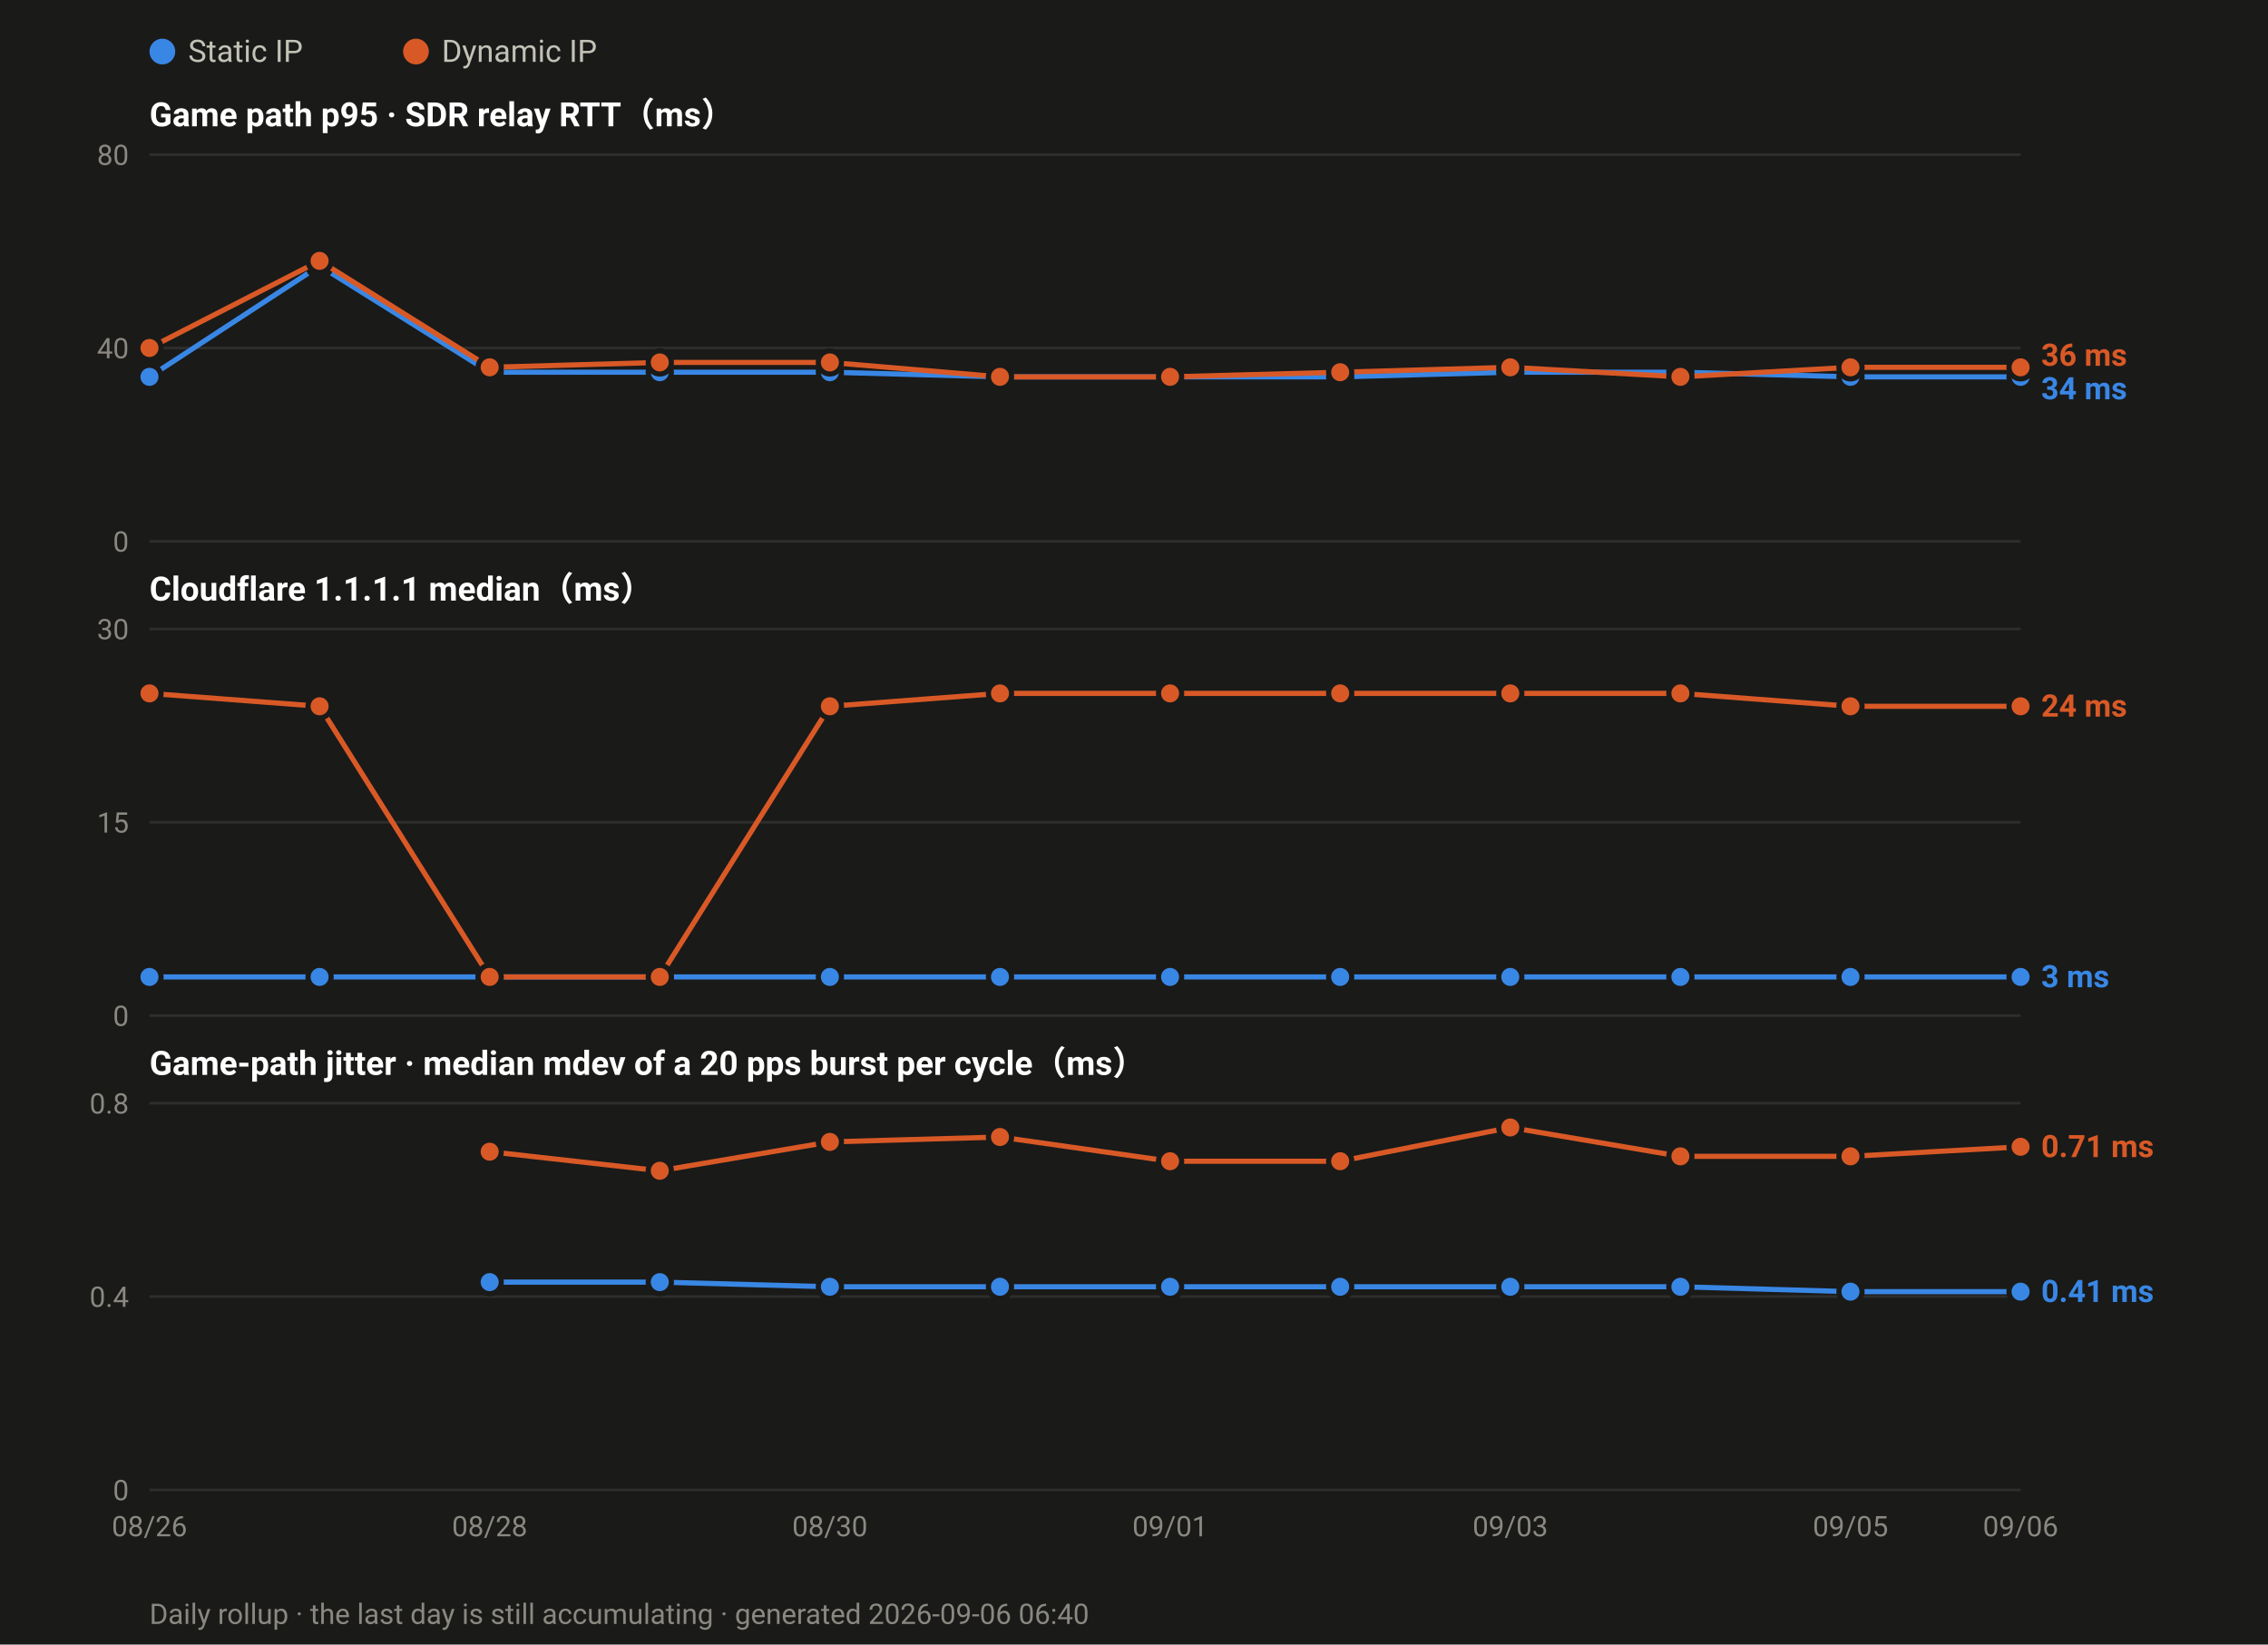
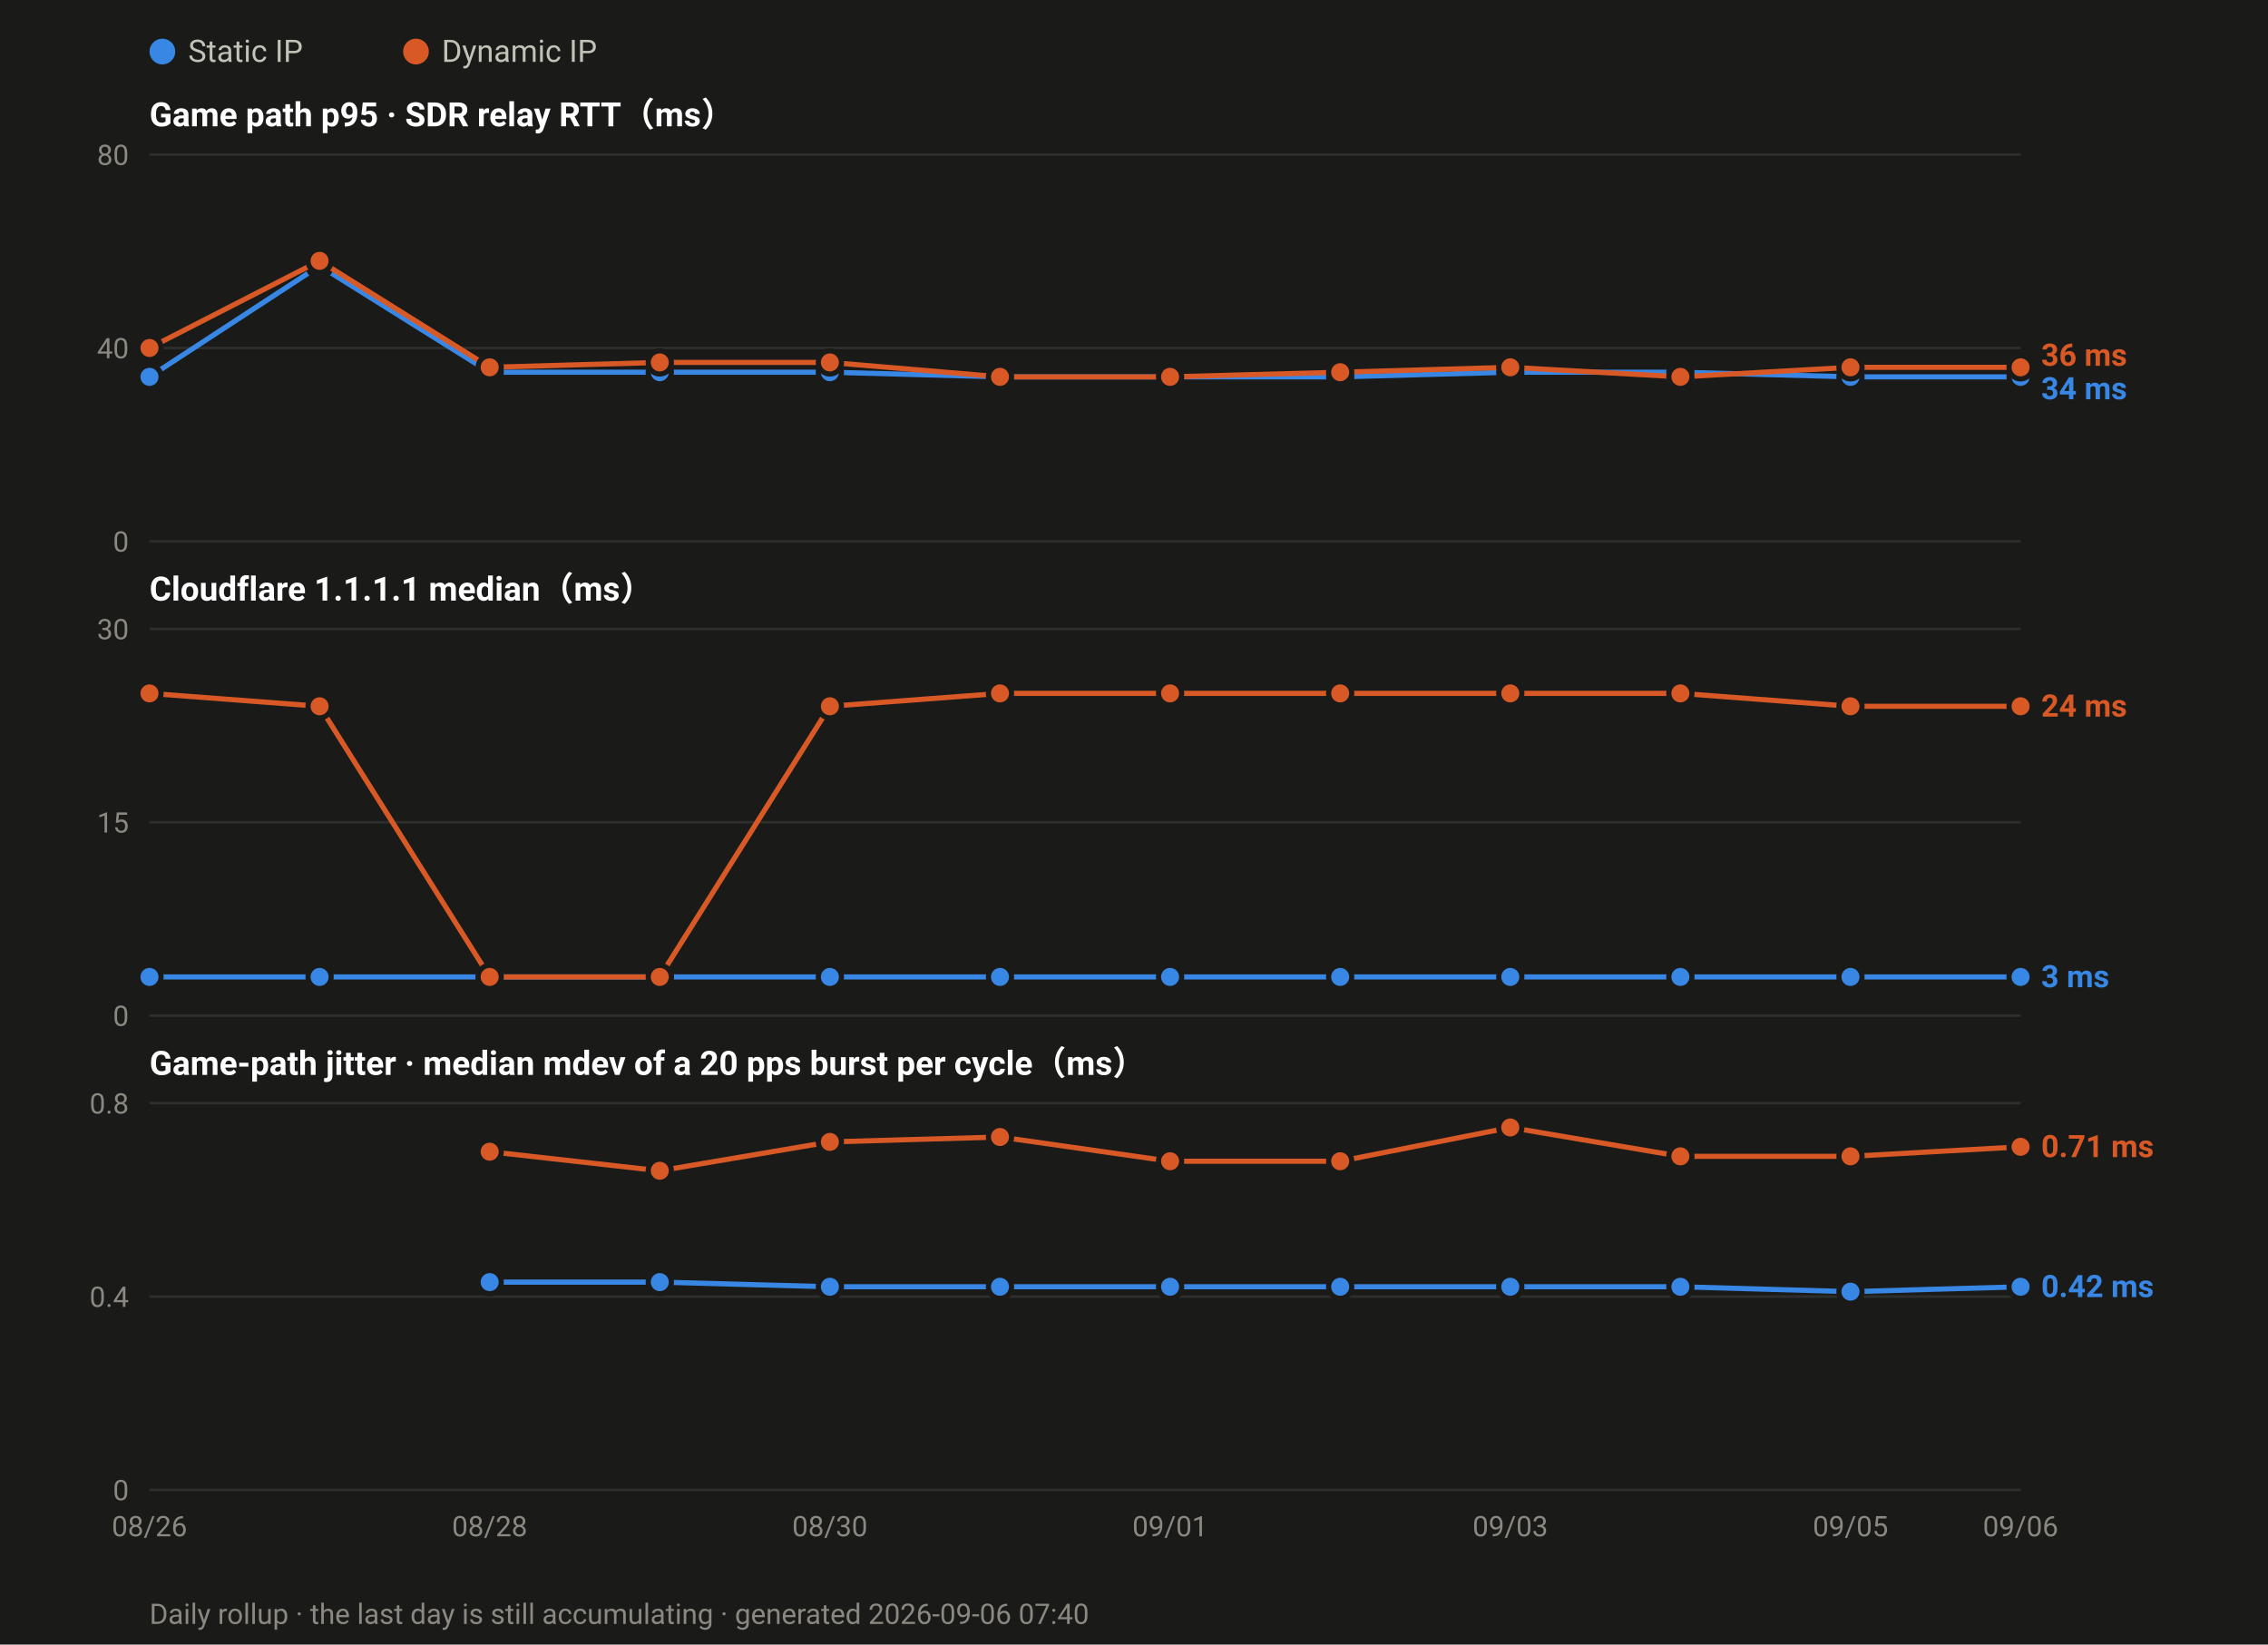
<svg xmlns="http://www.w3.org/2000/svg" width="880" height="638" viewBox="0 0 880 638" font-family="ui-sans-serif,-apple-system,Segoe UI,Roboto,Helvetica,Arial,sans-serif">
  <rect width="880" height="638" fill="#1a1a19" />
  <circle cx="63.0" cy="20" r="5" fill="#3987e5" />
  <text x="73.0" y="24" font-size="12" fill="#c3c2b7">Static IP</text>
  <circle cx="161.4" cy="20" r="5" fill="#d95926" />
  <text x="171.4" y="24" font-size="12" fill="#c3c2b7">Dynamic IP</text>
  <text x="58" y="49.0" font-size="13" font-weight="600" fill="#ffffff">Game path p95 · SDR relay RTT（ms）</text>
  <line x1="58" y1="210.0" x2="784.0" y2="210.0" stroke="#2e2e2c" stroke-width="1" />
  <text x="50" y="214.0" font-size="11" text-anchor="end" fill="#8a8880">0</text>
  <line x1="58" y1="135.0" x2="784.0" y2="135.0" stroke="#2e2e2c" stroke-width="1" />
  <text x="50" y="139.0" font-size="11" text-anchor="end" fill="#8a8880">40</text>
  <line x1="58" y1="60.0" x2="784.0" y2="60.0" stroke="#2e2e2c" stroke-width="1" />
  <text x="50" y="64.0" font-size="11" text-anchor="end" fill="#8a8880">80</text>
  <polyline fill="none" stroke="#3987e5" stroke-width="2" stroke-linejoin="round" points="58.0,146.2 124.0,103.1 190.0,144.4 256.0,144.4 322.0,144.4 388.0,146.2 454.0,146.2 520.0,146.2 586.0,144.4 652.0,144.4 718.0,146.2 784.0,146.2" />
  <circle cx="58.0" cy="146.2" r="4.5" fill="#3987e5" stroke="#1a1a19" stroke-width="2" />
  <circle cx="124.0" cy="103.1" r="4.5" fill="#3987e5" stroke="#1a1a19" stroke-width="2" />
  <circle cx="190.0" cy="144.4" r="4.5" fill="#3987e5" stroke="#1a1a19" stroke-width="2" />
  <circle cx="256.0" cy="144.4" r="4.5" fill="#3987e5" stroke="#1a1a19" stroke-width="2" />
  <circle cx="322.0" cy="144.4" r="4.5" fill="#3987e5" stroke="#1a1a19" stroke-width="2" />
  <circle cx="388.0" cy="146.2" r="4.5" fill="#3987e5" stroke="#1a1a19" stroke-width="2" />
  <circle cx="454.0" cy="146.2" r="4.5" fill="#3987e5" stroke="#1a1a19" stroke-width="2" />
  <circle cx="520.0" cy="146.2" r="4.5" fill="#3987e5" stroke="#1a1a19" stroke-width="2" />
  <circle cx="586.0" cy="144.4" r="4.5" fill="#3987e5" stroke="#1a1a19" stroke-width="2" />
  <circle cx="652.0" cy="144.4" r="4.5" fill="#3987e5" stroke="#1a1a19" stroke-width="2" />
  <circle cx="718.0" cy="146.2" r="4.5" fill="#3987e5" stroke="#1a1a19" stroke-width="2" />
  <circle cx="784.0" cy="146.2" r="4.5" fill="#3987e5" stroke="#1a1a19" stroke-width="2" />
  <polyline fill="none" stroke="#d95926" stroke-width="2" stroke-linejoin="round" points="58.0,135.0 124.0,101.2 190.0,142.5 256.0,140.6 322.0,140.6 388.0,146.2 454.0,146.2 520.0,144.4 586.0,142.5 652.0,146.2 718.0,142.5 784.0,142.5" />
  <circle cx="58.0" cy="135.0" r="4.5" fill="#d95926" stroke="#1a1a19" stroke-width="2" />
  <circle cx="124.0" cy="101.2" r="4.5" fill="#d95926" stroke="#1a1a19" stroke-width="2" />
  <circle cx="190.0" cy="142.5" r="4.5" fill="#d95926" stroke="#1a1a19" stroke-width="2" />
  <circle cx="256.0" cy="140.6" r="4.5" fill="#d95926" stroke="#1a1a19" stroke-width="2" />
  <circle cx="322.0" cy="140.6" r="4.5" fill="#d95926" stroke="#1a1a19" stroke-width="2" />
  <circle cx="388.0" cy="146.2" r="4.5" fill="#d95926" stroke="#1a1a19" stroke-width="2" />
  <circle cx="454.0" cy="146.2" r="4.5" fill="#d95926" stroke="#1a1a19" stroke-width="2" />
  <circle cx="520.0" cy="144.4" r="4.5" fill="#d95926" stroke="#1a1a19" stroke-width="2" />
  <circle cx="586.0" cy="142.5" r="4.5" fill="#d95926" stroke="#1a1a19" stroke-width="2" />
  <circle cx="652.0" cy="146.2" r="4.5" fill="#d95926" stroke="#1a1a19" stroke-width="2" />
  <circle cx="718.0" cy="142.5" r="4.5" fill="#d95926" stroke="#1a1a19" stroke-width="2" />
  <circle cx="784.0" cy="142.5" r="4.5" fill="#d95926" stroke="#1a1a19" stroke-width="2" />
  <text x="792.0" y="141.9" font-size="12" font-weight="600" fill="#d95926">36 ms</text>
  <text x="792.0" y="154.9" font-size="12" font-weight="600" fill="#3987e5">34 ms</text>
  <text x="58" y="233.0" font-size="13" font-weight="600" fill="#ffffff">Cloudflare 1.1.1.1 median（ms）</text>
  <line x1="58" y1="394.0" x2="784.0" y2="394.0" stroke="#2e2e2c" stroke-width="1" />
  <text x="50" y="398.0" font-size="11" text-anchor="end" fill="#8a8880">0</text>
  <line x1="58" y1="319.0" x2="784.0" y2="319.0" stroke="#2e2e2c" stroke-width="1" />
  <text x="50" y="323.0" font-size="11" text-anchor="end" fill="#8a8880">15</text>
  <line x1="58" y1="244.0" x2="784.0" y2="244.0" stroke="#2e2e2c" stroke-width="1" />
  <text x="50" y="248.0" font-size="11" text-anchor="end" fill="#8a8880">30</text>
  <polyline fill="none" stroke="#3987e5" stroke-width="2" stroke-linejoin="round" points="58.0,379.0 124.0,379.0 190.0,379.0 256.0,379.0 322.0,379.0 388.0,379.0 454.0,379.0 520.0,379.0 586.0,379.0 652.0,379.0 718.0,379.0 784.0,379.0" />
  <circle cx="58.0" cy="379.0" r="4.5" fill="#3987e5" stroke="#1a1a19" stroke-width="2" />
  <circle cx="124.0" cy="379.0" r="4.5" fill="#3987e5" stroke="#1a1a19" stroke-width="2" />
  <circle cx="190.0" cy="379.0" r="4.5" fill="#3987e5" stroke="#1a1a19" stroke-width="2" />
  <circle cx="256.0" cy="379.0" r="4.5" fill="#3987e5" stroke="#1a1a19" stroke-width="2" />
  <circle cx="322.0" cy="379.0" r="4.5" fill="#3987e5" stroke="#1a1a19" stroke-width="2" />
  <circle cx="388.0" cy="379.0" r="4.5" fill="#3987e5" stroke="#1a1a19" stroke-width="2" />
  <circle cx="454.0" cy="379.0" r="4.5" fill="#3987e5" stroke="#1a1a19" stroke-width="2" />
  <circle cx="520.0" cy="379.0" r="4.5" fill="#3987e5" stroke="#1a1a19" stroke-width="2" />
  <circle cx="586.0" cy="379.0" r="4.5" fill="#3987e5" stroke="#1a1a19" stroke-width="2" />
  <circle cx="652.0" cy="379.0" r="4.5" fill="#3987e5" stroke="#1a1a19" stroke-width="2" />
  <circle cx="718.0" cy="379.0" r="4.5" fill="#3987e5" stroke="#1a1a19" stroke-width="2" />
  <circle cx="784.0" cy="379.0" r="4.5" fill="#3987e5" stroke="#1a1a19" stroke-width="2" />
  <polyline fill="none" stroke="#d95926" stroke-width="2" stroke-linejoin="round" points="58.0,269.0 124.0,274.0 190.0,379.0 256.0,379.0 322.0,274.0 388.0,269.0 454.0,269.0 520.0,269.0 586.0,269.0 652.0,269.0 718.0,274.0 784.0,274.0" />
  <circle cx="58.0" cy="269.0" r="4.5" fill="#d95926" stroke="#1a1a19" stroke-width="2" />
  <circle cx="124.0" cy="274.0" r="4.5" fill="#d95926" stroke="#1a1a19" stroke-width="2" />
  <circle cx="190.0" cy="379.0" r="4.5" fill="#d95926" stroke="#1a1a19" stroke-width="2" />
  <circle cx="256.0" cy="379.0" r="4.5" fill="#d95926" stroke="#1a1a19" stroke-width="2" />
  <circle cx="322.0" cy="274.0" r="4.5" fill="#d95926" stroke="#1a1a19" stroke-width="2" />
  <circle cx="388.0" cy="269.0" r="4.5" fill="#d95926" stroke="#1a1a19" stroke-width="2" />
  <circle cx="454.0" cy="269.0" r="4.5" fill="#d95926" stroke="#1a1a19" stroke-width="2" />
  <circle cx="520.0" cy="269.0" r="4.5" fill="#d95926" stroke="#1a1a19" stroke-width="2" />
  <circle cx="586.0" cy="269.0" r="4.5" fill="#d95926" stroke="#1a1a19" stroke-width="2" />
  <circle cx="652.0" cy="269.0" r="4.5" fill="#d95926" stroke="#1a1a19" stroke-width="2" />
  <circle cx="718.0" cy="274.0" r="4.5" fill="#d95926" stroke="#1a1a19" stroke-width="2" />
  <circle cx="784.0" cy="274.0" r="4.5" fill="#d95926" stroke="#1a1a19" stroke-width="2" />
  <text x="792.0" y="278.0" font-size="12" font-weight="600" fill="#d95926">24 ms</text>
  <text x="792.0" y="383.0" font-size="12" font-weight="600" fill="#3987e5">3 ms</text>
  <text x="58" y="417.0" font-size="13" font-weight="600" fill="#ffffff">Game-path jitter · median mdev of a 20 pps burst per cycle（ms）</text>
  <line x1="58" y1="578.0" x2="784.0" y2="578.0" stroke="#2e2e2c" stroke-width="1" />
  <text x="50" y="582.0" font-size="11" text-anchor="end" fill="#8a8880">0</text>
  <line x1="58" y1="503.0" x2="784.0" y2="503.0" stroke="#2e2e2c" stroke-width="1" />
  <text x="50" y="507.0" font-size="11" text-anchor="end" fill="#8a8880">0.4</text>
  <line x1="58" y1="428.0" x2="784.0" y2="428.0" stroke="#2e2e2c" stroke-width="1" />
  <text x="50" y="432.0" font-size="11" text-anchor="end" fill="#8a8880">0.8</text>
-   <polyline fill="none" stroke="#3987e5" stroke-width="2" stroke-linejoin="round" points="190.0,497.4 256.0,497.4 322.0,499.2 388.0,499.2 454.0,499.2 520.0,499.2 586.0,499.2 652.0,499.2 718.0,501.1 784.0,501.1" />
+   <polyline fill="none" stroke="#3987e5" stroke-width="2" stroke-linejoin="round" points="190.0,497.4 256.0,497.4 322.0,499.2 388.0,499.2 454.0,499.2 520.0,499.2 586.0,499.2 652.0,499.2 718.0,501.1 784.0,499.2" />
  <circle cx="190.0" cy="497.4" r="4.5" fill="#3987e5" stroke="#1a1a19" stroke-width="2" />
  <circle cx="256.0" cy="497.4" r="4.5" fill="#3987e5" stroke="#1a1a19" stroke-width="2" />
  <circle cx="322.0" cy="499.2" r="4.5" fill="#3987e5" stroke="#1a1a19" stroke-width="2" />
  <circle cx="388.0" cy="499.2" r="4.5" fill="#3987e5" stroke="#1a1a19" stroke-width="2" />
  <circle cx="454.0" cy="499.2" r="4.5" fill="#3987e5" stroke="#1a1a19" stroke-width="2" />
  <circle cx="520.0" cy="499.2" r="4.5" fill="#3987e5" stroke="#1a1a19" stroke-width="2" />
  <circle cx="586.0" cy="499.2" r="4.5" fill="#3987e5" stroke="#1a1a19" stroke-width="2" />
  <circle cx="652.0" cy="499.2" r="4.5" fill="#3987e5" stroke="#1a1a19" stroke-width="2" />
  <circle cx="718.0" cy="501.1" r="4.5" fill="#3987e5" stroke="#1a1a19" stroke-width="2" />
-   <circle cx="784.0" cy="501.1" r="4.5" fill="#3987e5" stroke="#1a1a19" stroke-width="2" />
+   <circle cx="784.0" cy="499.2" r="4.5" fill="#3987e5" stroke="#1a1a19" stroke-width="2" />
  <polyline fill="none" stroke="#d95926" stroke-width="2" stroke-linejoin="round" points="190.0,446.8 256.0,454.2 322.0,443.0 388.0,441.1 454.0,450.5 520.0,450.5 586.0,437.4 652.0,448.6 718.0,448.6 784.0,444.9" />
  <circle cx="190.0" cy="446.8" r="4.5" fill="#d95926" stroke="#1a1a19" stroke-width="2" />
  <circle cx="256.0" cy="454.2" r="4.5" fill="#d95926" stroke="#1a1a19" stroke-width="2" />
  <circle cx="322.0" cy="443.0" r="4.5" fill="#d95926" stroke="#1a1a19" stroke-width="2" />
  <circle cx="388.0" cy="441.1" r="4.5" fill="#d95926" stroke="#1a1a19" stroke-width="2" />
  <circle cx="454.0" cy="450.5" r="4.5" fill="#d95926" stroke="#1a1a19" stroke-width="2" />
  <circle cx="520.0" cy="450.5" r="4.5" fill="#d95926" stroke="#1a1a19" stroke-width="2" />
  <circle cx="586.0" cy="437.4" r="4.5" fill="#d95926" stroke="#1a1a19" stroke-width="2" />
  <circle cx="652.0" cy="448.6" r="4.5" fill="#d95926" stroke="#1a1a19" stroke-width="2" />
  <circle cx="718.0" cy="448.6" r="4.5" fill="#d95926" stroke="#1a1a19" stroke-width="2" />
  <circle cx="784.0" cy="444.9" r="4.5" fill="#d95926" stroke="#1a1a19" stroke-width="2" />
  <text x="792.0" y="448.9" font-size="12" font-weight="600" fill="#d95926">0.71 ms</text>
-   <text x="792.0" y="505.1" font-size="12" font-weight="600" fill="#3987e5">0.41 ms</text>
+   <text x="792.0" y="503.2" font-size="12" font-weight="600" fill="#3987e5">0.42 ms</text>
  <text x="58.0" y="596.0" font-size="11" text-anchor="middle" fill="#8a8880">08/26</text>
  <text x="190.0" y="596.0" font-size="11" text-anchor="middle" fill="#8a8880">08/28</text>
  <text x="322.0" y="596.0" font-size="11" text-anchor="middle" fill="#8a8880">08/30</text>
  <text x="454.0" y="596.0" font-size="11" text-anchor="middle" fill="#8a8880">09/01</text>
  <text x="586.0" y="596.0" font-size="11" text-anchor="middle" fill="#8a8880">09/03</text>
  <text x="718.0" y="596.0" font-size="11" text-anchor="middle" fill="#8a8880">09/05</text>
  <text x="784.0" y="596.0" font-size="11" text-anchor="middle" fill="#8a8880">09/06</text>
-   <text x="58" y="630" font-size="11" fill="#8a8880">Daily rollup · the last day is still accumulating · generated 2026-09-06 06:40</text>
+   <text x="58" y="630" font-size="11" fill="#8a8880">Daily rollup · the last day is still accumulating · generated 2026-09-06 07:40</text>
</svg>
